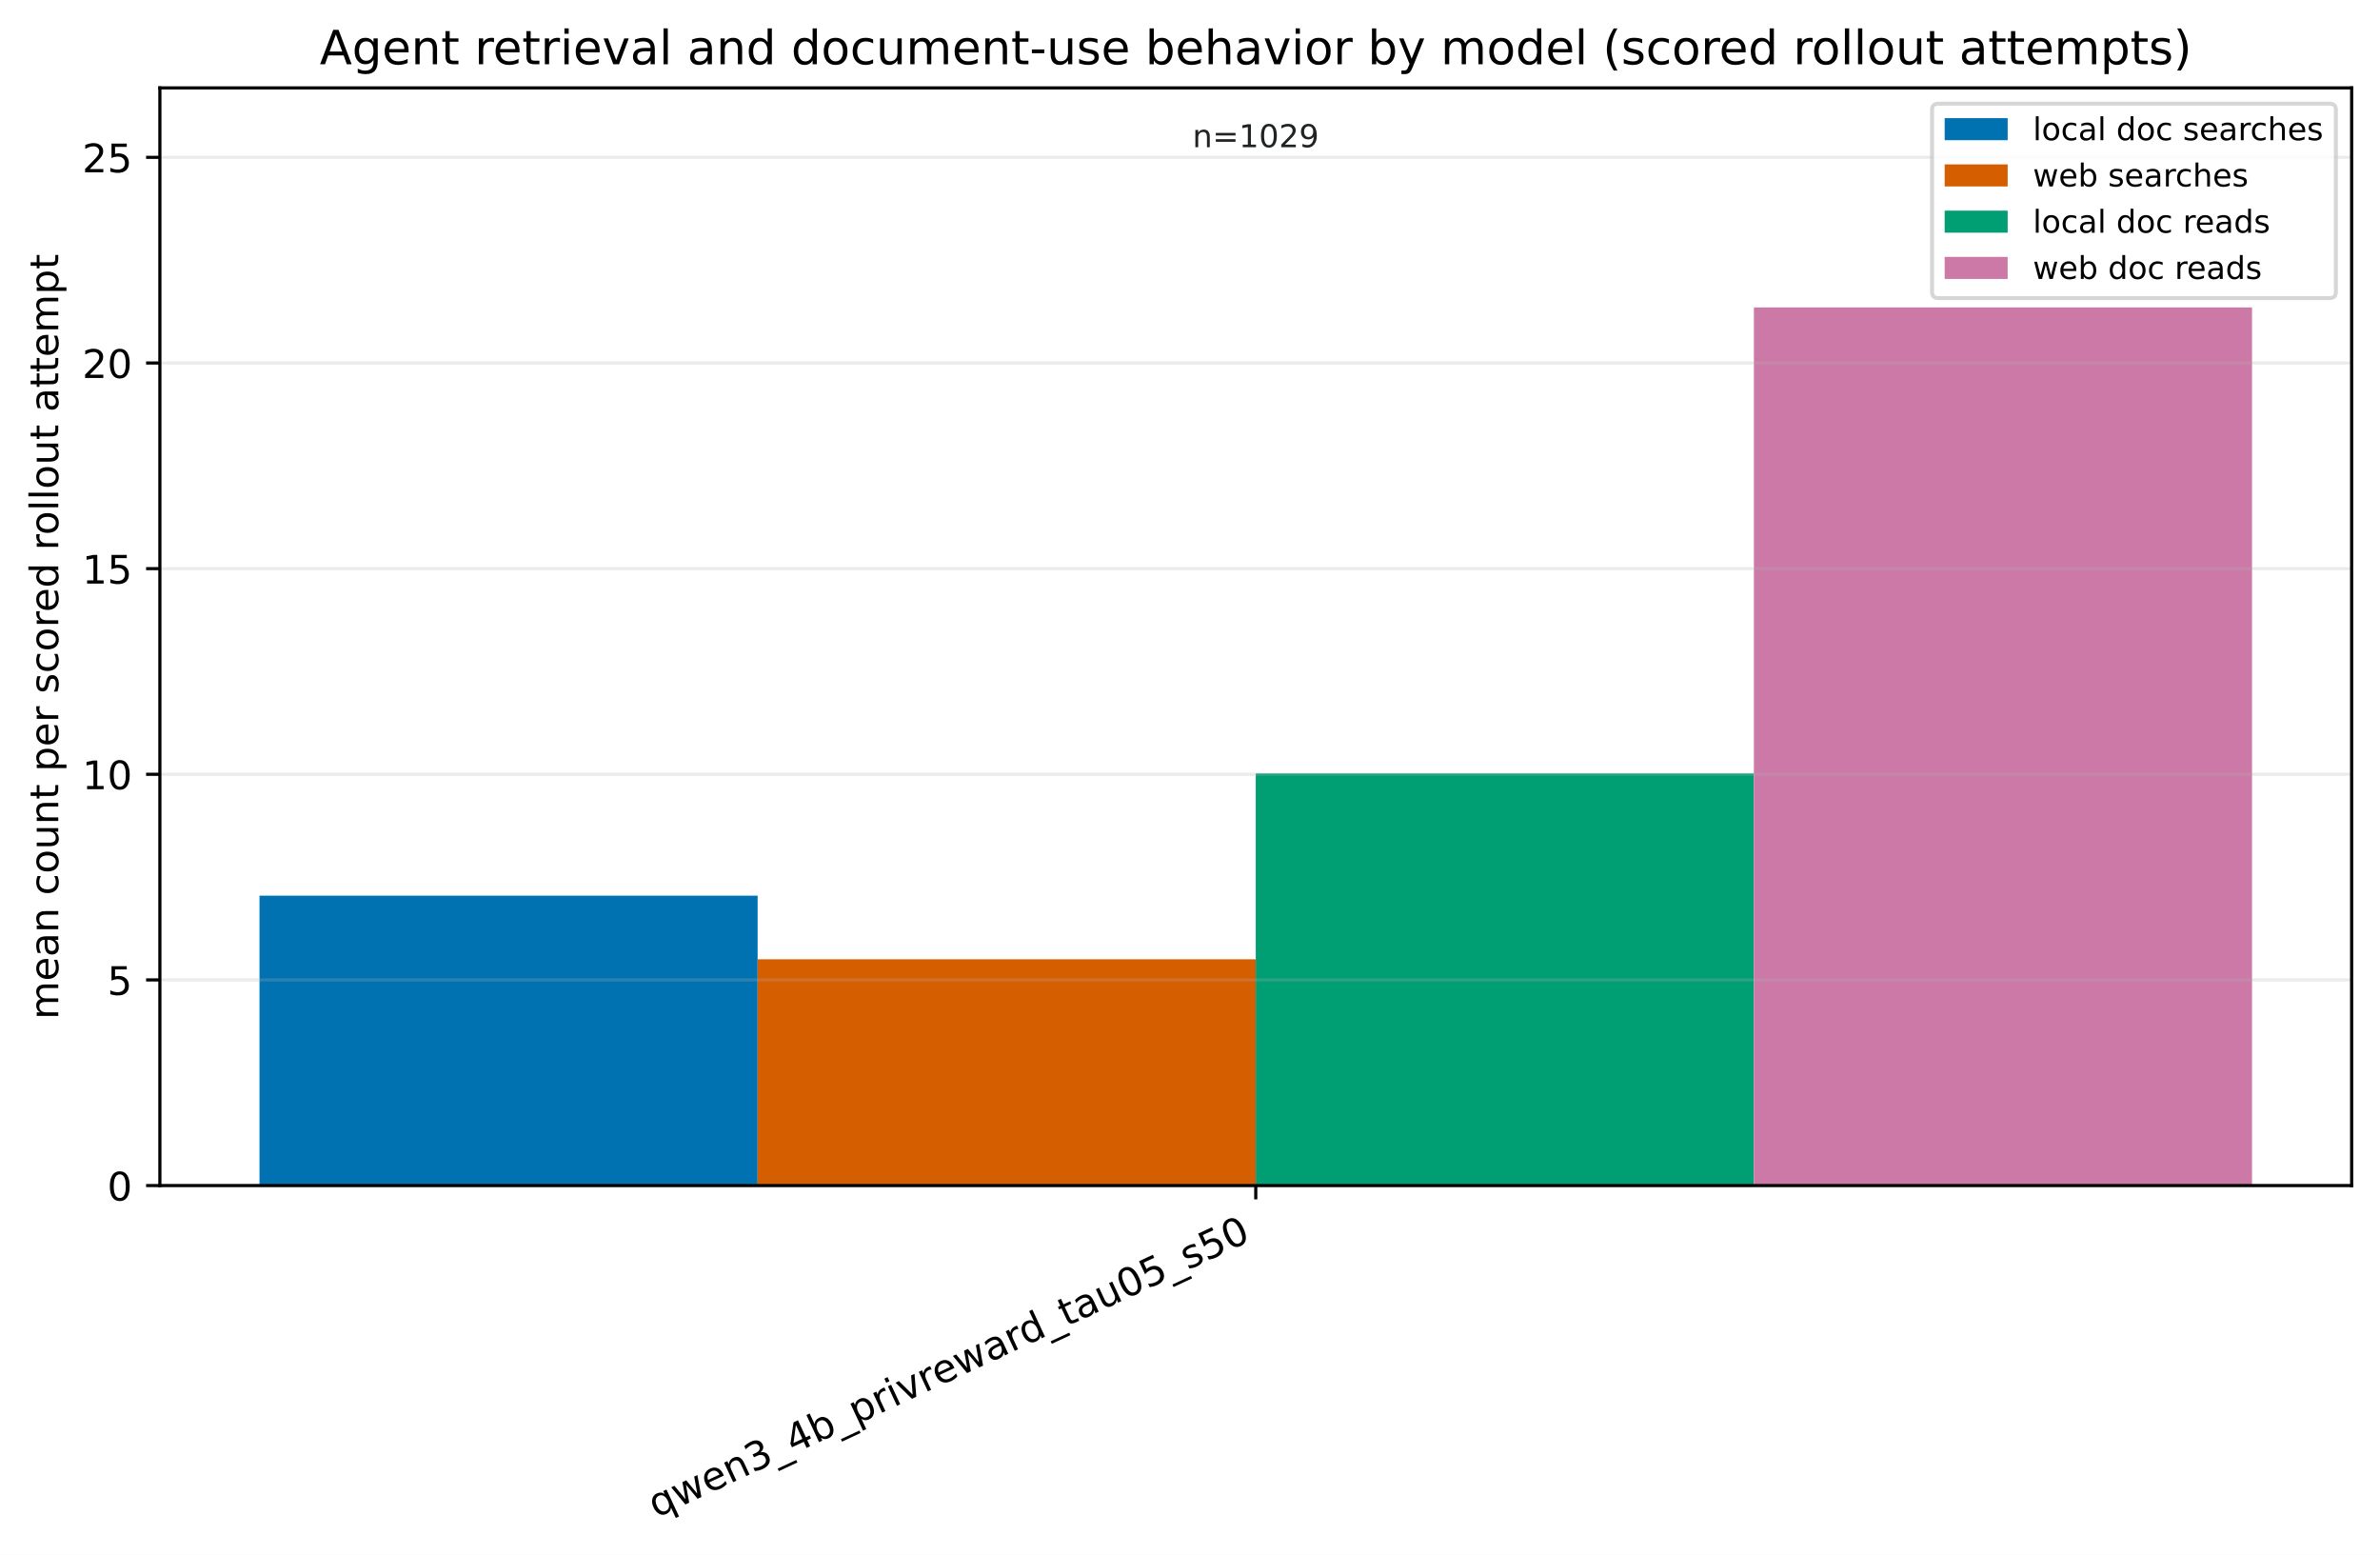
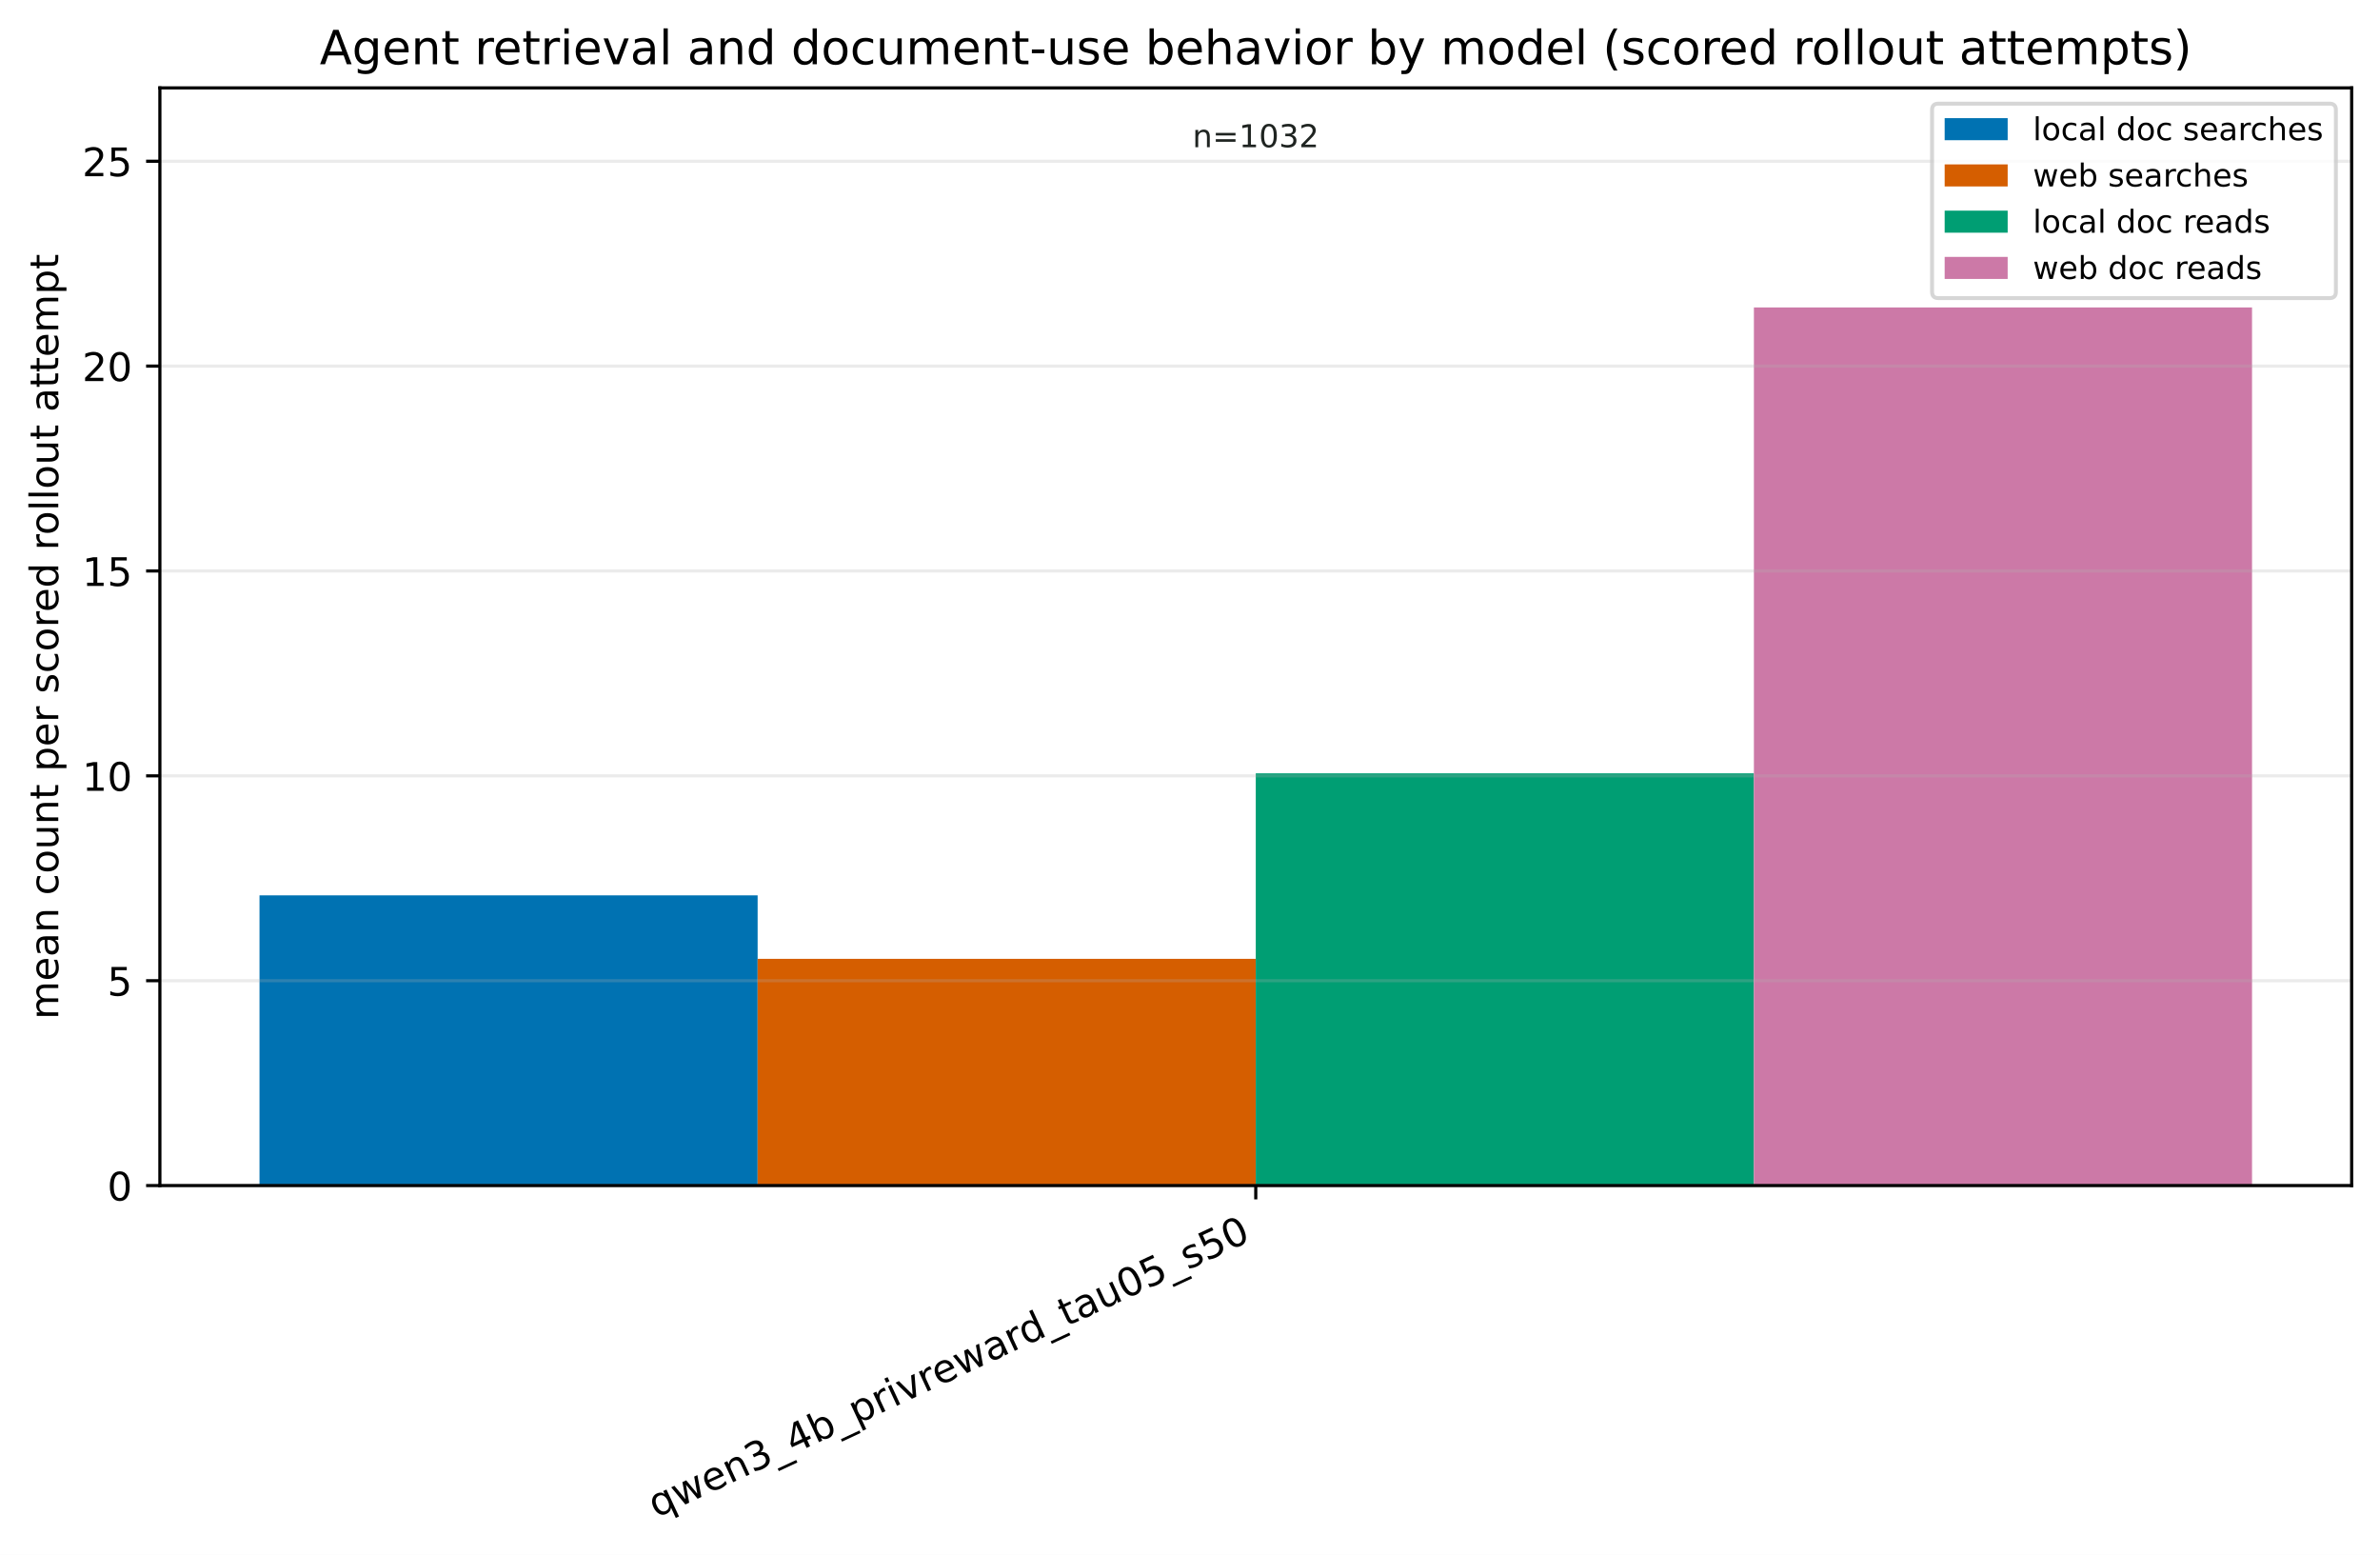
<svg xmlns="http://www.w3.org/2000/svg" xmlns:xlink="http://www.w3.org/1999/xlink" width="604.433pt" height="394.784pt" viewBox="0 0 604.433 394.784" version="1.1">
  <defs>
    <style type="text/css">*{stroke-linejoin: round; stroke-linecap: butt}</style>
  </defs>
  <g id="figure_1">
    <g id="patch_1">
      <path d="M 0 394.784 L 604.433 394.784 L 604.433 0 L 0 0 z " style="fill: #ffffff" />
    </g>
    <g id="axes_1">
      <g id="patch_2">
        <path d="M 40.603 301.017 L 597.233 301.017 L 597.233 22.318 L 40.603 22.318 z " style="fill: #ffffff" />
      </g>
      <g id="patch_3">
-         <path d="M 65.904 301.017 L 192.411 301.017 L 192.411 227.411 L 65.904 227.411 z " clip-path="url(#p23d66696bf)" style="fill: #0072b2" />
+         <path d="M 65.904 301.017 L 192.411 301.017 L 192.411 227.329 L 65.904 227.329 z " clip-path="url(#pf7486d5136)" style="fill: #0072b2" />
      </g>
      <g id="patch_4">
-         <path d="M 192.411 301.017 L 318.918 301.017 L 318.918 243.557 L 192.411 243.557 z " clip-path="url(#p23d66696bf)" style="fill: #d55e00" />
+         <path d="M 192.411 301.017 L 318.918 301.017 L 318.918 243.457 L 192.411 243.457 z " clip-path="url(#pf7486d5136)" style="fill: #d55e00" />
      </g>
      <g id="patch_5">
-         <path d="M 318.918 301.017 L 445.425 301.017 L 445.425 196.387 L 318.918 196.387 z " clip-path="url(#p23d66696bf)" style="fill: #009e73" />
+         <path d="M 318.918 301.017 L 445.425 301.017 L 445.425 196.352 L 318.918 196.352 z " clip-path="url(#pf7486d5136)" style="fill: #009e73" />
      </g>
      <g id="patch_6">
-         <path d="M 445.425 301.017 L 571.932 301.017 L 571.932 78.058 L 445.425 78.058 z " clip-path="url(#p23d66696bf)" style="fill: #cc79a7" />
+         <path d="M 445.425 301.017 L 571.932 301.017 L 571.932 78.058 L 445.425 78.058 z " clip-path="url(#pf7486d5136)" style="fill: #cc79a7" />
      </g>
      <g id="matplotlib.axis_1">
        <g id="xtick_1">
          <g id="line2d_1">
            <defs>
-               <path id="mf4e0da3516" d="M 0 0 L 0 3.5 " style="stroke: #000000; stroke-width: 0.8" />
+               <path id="ma950563f9d" d="M 0 0 L 0 3.5 " style="stroke: #000000; stroke-width: 0.8" />
            </defs>
            <g>
-               <use xlink:href="#mf4e0da3516" x="318.918" y="301.017" style="stroke: #000000; stroke-width: 0.8" />
+               <use xlink:href="#ma950563f9d" x="318.918" y="301.017" style="stroke: #000000; stroke-width: 0.8" />
            </g>
          </g>
          <g id="text_1">
            <g transform="translate(166.6391 385.4474) rotate(-25) scale(0.1 -0.1)">
              <defs>
                <path id="DejaVuSans-71" d="M 947 1747 Q 947 1113 1208 752 Q 1469 391 1925 391 Q 2381 391 2643 752 Q 2906 1113 2906 1747 Q 2906 2381 2643 2742 Q 2381 3103 1925 3103 Q 1469 3103 1208 2742 Q 947 2381 947 1747 z M 2906 525 Q 2725 213 2448 61 Q 2172 -91 1784 -91 Q 1150 -91 751 415 Q 353 922 353 1747 Q 353 2572 751 3078 Q 1150 3584 1784 3584 Q 2172 3584 2448 3432 Q 2725 3281 2906 2969 L 2906 3500 L 3481 3500 L 3481 -1331 L 2906 -1331 L 2906 525 z " transform="scale(0.015625)" />
                <path id="DejaVuSans-77" d="M 269 3500 L 844 3500 L 1563 769 L 2278 3500 L 2956 3500 L 3675 769 L 4391 3500 L 4966 3500 L 4050 0 L 3372 0 L 2619 2869 L 1863 0 L 1184 0 L 269 3500 z " transform="scale(0.015625)" />
                <path id="DejaVuSans-65" d="M 3597 1894 L 3597 1613 L 953 1613 Q 991 1019 1311 708 Q 1631 397 2203 397 Q 2534 397 2845 478 Q 3156 559 3463 722 L 3463 178 Q 3153 47 2828 -22 Q 2503 -91 2169 -91 Q 1331 -91 842 396 Q 353 884 353 1716 Q 353 2575 817 3079 Q 1281 3584 2069 3584 Q 2775 3584 3186 3129 Q 3597 2675 3597 1894 z M 3022 2063 Q 3016 2534 2758 2815 Q 2500 3097 2075 3097 Q 1594 3097 1305 2825 Q 1016 2553 972 2059 L 3022 2063 z " transform="scale(0.015625)" />
                <path id="DejaVuSans-6e" d="M 3513 2113 L 3513 0 L 2938 0 L 2938 2094 Q 2938 2591 2744 2837 Q 2550 3084 2163 3084 Q 1697 3084 1428 2787 Q 1159 2491 1159 1978 L 1159 0 L 581 0 L 581 3500 L 1159 3500 L 1159 2956 Q 1366 3272 1645 3428 Q 1925 3584 2291 3584 Q 2894 3584 3203 3211 Q 3513 2838 3513 2113 z " transform="scale(0.015625)" />
                <path id="DejaVuSans-33" d="M 2597 2516 Q 3050 2419 3304 2112 Q 3559 1806 3559 1356 Q 3559 666 3084 287 Q 2609 -91 1734 -91 Q 1441 -91 1130 -33 Q 819 25 488 141 L 488 750 Q 750 597 1062 519 Q 1375 441 1716 441 Q 2309 441 2620 675 Q 2931 909 2931 1356 Q 2931 1769 2642 2001 Q 2353 2234 1838 2234 L 1294 2234 L 1294 2753 L 1863 2753 Q 2328 2753 2575 2939 Q 2822 3125 2822 3475 Q 2822 3834 2567 4026 Q 2313 4219 1838 4219 Q 1578 4219 1281 4162 Q 984 4106 628 3988 L 628 4550 Q 988 4650 1302 4700 Q 1616 4750 1894 4750 Q 2613 4750 3031 4423 Q 3450 4097 3450 3541 Q 3450 3153 3228 2886 Q 3006 2619 2597 2516 z " transform="scale(0.015625)" />
                <path id="DejaVuSans-5f" d="M 3263 -1063 L 3263 -1509 L -63 -1509 L -63 -1063 L 3263 -1063 z " transform="scale(0.015625)" />
                <path id="DejaVuSans-34" d="M 2419 4116 L 825 1625 L 2419 1625 L 2419 4116 z M 2253 4666 L 3047 4666 L 3047 1625 L 3713 1625 L 3713 1100 L 3047 1100 L 3047 0 L 2419 0 L 2419 1100 L 313 1100 L 313 1709 L 2253 4666 z " transform="scale(0.015625)" />
                <path id="DejaVuSans-62" d="M 3116 1747 Q 3116 2381 2855 2742 Q 2594 3103 2138 3103 Q 1681 3103 1420 2742 Q 1159 2381 1159 1747 Q 1159 1113 1420 752 Q 1681 391 2138 391 Q 2594 391 2855 752 Q 3116 1113 3116 1747 z M 1159 2969 Q 1341 3281 1617 3432 Q 1894 3584 2278 3584 Q 2916 3584 3314 3078 Q 3713 2572 3713 1747 Q 3713 922 3314 415 Q 2916 -91 2278 -91 Q 1894 -91 1617 61 Q 1341 213 1159 525 L 1159 0 L 581 0 L 581 4863 L 1159 4863 L 1159 2969 z " transform="scale(0.015625)" />
                <path id="DejaVuSans-70" d="M 1159 525 L 1159 -1331 L 581 -1331 L 581 3500 L 1159 3500 L 1159 2969 Q 1341 3281 1617 3432 Q 1894 3584 2278 3584 Q 2916 3584 3314 3078 Q 3713 2572 3713 1747 Q 3713 922 3314 415 Q 2916 -91 2278 -91 Q 1894 -91 1617 61 Q 1341 213 1159 525 z M 3116 1747 Q 3116 2381 2855 2742 Q 2594 3103 2138 3103 Q 1681 3103 1420 2742 Q 1159 2381 1159 1747 Q 1159 1113 1420 752 Q 1681 391 2138 391 Q 2594 391 2855 752 Q 3116 1113 3116 1747 z " transform="scale(0.015625)" />
                <path id="DejaVuSans-72" d="M 2631 2963 Q 2534 3019 2420 3045 Q 2306 3072 2169 3072 Q 1681 3072 1420 2755 Q 1159 2438 1159 1844 L 1159 0 L 581 0 L 581 3500 L 1159 3500 L 1159 2956 Q 1341 3275 1631 3429 Q 1922 3584 2338 3584 Q 2397 3584 2469 3576 Q 2541 3569 2628 3553 L 2631 2963 z " transform="scale(0.015625)" />
                <path id="DejaVuSans-69" d="M 603 3500 L 1178 3500 L 1178 0 L 603 0 L 603 3500 z M 603 4863 L 1178 4863 L 1178 4134 L 603 4134 L 603 4863 z " transform="scale(0.015625)" />
                <path id="DejaVuSans-76" d="M 191 3500 L 800 3500 L 1894 563 L 2988 3500 L 3597 3500 L 2284 0 L 1503 0 L 191 3500 z " transform="scale(0.015625)" />
                <path id="DejaVuSans-61" d="M 2194 1759 Q 1497 1759 1228 1600 Q 959 1441 959 1056 Q 959 750 1161 570 Q 1363 391 1709 391 Q 2188 391 2477 730 Q 2766 1069 2766 1631 L 2766 1759 L 2194 1759 z M 3341 1997 L 3341 0 L 2766 0 L 2766 531 Q 2569 213 2275 61 Q 1981 -91 1556 -91 Q 1019 -91 701 211 Q 384 513 384 1019 Q 384 1609 779 1909 Q 1175 2209 1959 2209 L 2766 2209 L 2766 2266 Q 2766 2663 2505 2880 Q 2244 3097 1772 3097 Q 1472 3097 1187 3025 Q 903 2953 641 2809 L 641 3341 Q 956 3463 1253 3523 Q 1550 3584 1831 3584 Q 2591 3584 2966 3190 Q 3341 2797 3341 1997 z " transform="scale(0.015625)" />
                <path id="DejaVuSans-64" d="M 2906 2969 L 2906 4863 L 3481 4863 L 3481 0 L 2906 0 L 2906 525 Q 2725 213 2448 61 Q 2172 -91 1784 -91 Q 1150 -91 751 415 Q 353 922 353 1747 Q 353 2572 751 3078 Q 1150 3584 1784 3584 Q 2172 3584 2448 3432 Q 2725 3281 2906 2969 z M 947 1747 Q 947 1113 1208 752 Q 1469 391 1925 391 Q 2381 391 2643 752 Q 2906 1113 2906 1747 Q 2906 2381 2643 2742 Q 2381 3103 1925 3103 Q 1469 3103 1208 2742 Q 947 2381 947 1747 z " transform="scale(0.015625)" />
                <path id="DejaVuSans-74" d="M 1172 4494 L 1172 3500 L 2356 3500 L 2356 3053 L 1172 3053 L 1172 1153 Q 1172 725 1289 603 Q 1406 481 1766 481 L 2356 481 L 2356 0 L 1766 0 Q 1100 0 847 248 Q 594 497 594 1153 L 594 3053 L 172 3053 L 172 3500 L 594 3500 L 594 4494 L 1172 4494 z " transform="scale(0.015625)" />
                <path id="DejaVuSans-75" d="M 544 1381 L 544 3500 L 1119 3500 L 1119 1403 Q 1119 906 1312 657 Q 1506 409 1894 409 Q 2359 409 2629 706 Q 2900 1003 2900 1516 L 2900 3500 L 3475 3500 L 3475 0 L 2900 0 L 2900 538 Q 2691 219 2414 64 Q 2138 -91 1772 -91 Q 1169 -91 856 284 Q 544 659 544 1381 z M 1991 3584 L 1991 3584 z " transform="scale(0.015625)" />
                <path id="DejaVuSans-30" d="M 2034 4250 Q 1547 4250 1301 3770 Q 1056 3291 1056 2328 Q 1056 1369 1301 889 Q 1547 409 2034 409 Q 2525 409 2770 889 Q 3016 1369 3016 2328 Q 3016 3291 2770 3770 Q 2525 4250 2034 4250 z M 2034 4750 Q 2819 4750 3233 4129 Q 3647 3509 3647 2328 Q 3647 1150 3233 529 Q 2819 -91 2034 -91 Q 1250 -91 836 529 Q 422 1150 422 2328 Q 422 3509 836 4129 Q 1250 4750 2034 4750 z " transform="scale(0.015625)" />
                <path id="DejaVuSans-35" d="M 691 4666 L 3169 4666 L 3169 4134 L 1269 4134 L 1269 2991 Q 1406 3038 1543 3061 Q 1681 3084 1819 3084 Q 2600 3084 3056 2656 Q 3513 2228 3513 1497 Q 3513 744 3044 326 Q 2575 -91 1722 -91 Q 1428 -91 1123 -41 Q 819 9 494 109 L 494 744 Q 775 591 1075 516 Q 1375 441 1709 441 Q 2250 441 2565 725 Q 2881 1009 2881 1497 Q 2881 1984 2565 2268 Q 2250 2553 1709 2553 Q 1456 2553 1204 2497 Q 953 2441 691 2322 L 691 4666 z " transform="scale(0.015625)" />
                <path id="DejaVuSans-73" d="M 2834 3397 L 2834 2853 Q 2591 2978 2328 3040 Q 2066 3103 1784 3103 Q 1356 3103 1142 2972 Q 928 2841 928 2578 Q 928 2378 1081 2264 Q 1234 2150 1697 2047 L 1894 2003 Q 2506 1872 2764 1633 Q 3022 1394 3022 966 Q 3022 478 2636 193 Q 2250 -91 1575 -91 Q 1294 -91 989 -36 Q 684 19 347 128 L 347 722 Q 666 556 975 473 Q 1284 391 1588 391 Q 1994 391 2212 530 Q 2431 669 2431 922 Q 2431 1156 2273 1281 Q 2116 1406 1581 1522 L 1381 1569 Q 847 1681 609 1914 Q 372 2147 372 2553 Q 372 3047 722 3315 Q 1072 3584 1716 3584 Q 2034 3584 2315 3537 Q 2597 3491 2834 3397 z " transform="scale(0.015625)" />
              </defs>
              <use xlink:href="#DejaVuSans-71" />
              <use xlink:href="#DejaVuSans-77" transform="translate(63.47656 0)" />
              <use xlink:href="#DejaVuSans-65" transform="translate(145.2637 0)" />
              <use xlink:href="#DejaVuSans-6e" transform="translate(206.7871 0)" />
              <use xlink:href="#DejaVuSans-33" transform="translate(270.166 0)" />
              <use xlink:href="#DejaVuSans-5f" transform="translate(333.7891 0)" />
              <use xlink:href="#DejaVuSans-34" transform="translate(383.7891 0)" />
              <use xlink:href="#DejaVuSans-62" transform="translate(447.4121 0)" />
              <use xlink:href="#DejaVuSans-5f" transform="translate(510.8887 0)" />
              <use xlink:href="#DejaVuSans-70" transform="translate(560.8887 0)" />
              <use xlink:href="#DejaVuSans-72" transform="translate(624.3652 0)" />
              <use xlink:href="#DejaVuSans-69" transform="translate(665.4785 0)" />
              <use xlink:href="#DejaVuSans-76" transform="translate(693.2617 0)" />
              <use xlink:href="#DejaVuSans-72" transform="translate(752.4414 0)" />
              <use xlink:href="#DejaVuSans-65" transform="translate(791.3047 0)" />
              <use xlink:href="#DejaVuSans-77" transform="translate(852.8281 0)" />
              <use xlink:href="#DejaVuSans-61" transform="translate(934.6152 0)" />
              <use xlink:href="#DejaVuSans-72" transform="translate(995.8945 0)" />
              <use xlink:href="#DejaVuSans-64" transform="translate(1035.258 0)" />
              <use xlink:href="#DejaVuSans-5f" transform="translate(1098.734 0)" />
              <use xlink:href="#DejaVuSans-74" transform="translate(1148.734 0)" />
              <use xlink:href="#DejaVuSans-61" transform="translate(1187.943 0)" />
              <use xlink:href="#DejaVuSans-75" transform="translate(1249.223 0)" />
              <use xlink:href="#DejaVuSans-30" transform="translate(1312.602 0)" />
              <use xlink:href="#DejaVuSans-35" transform="translate(1376.225 0)" />
              <use xlink:href="#DejaVuSans-5f" transform="translate(1439.848 0)" />
              <use xlink:href="#DejaVuSans-73" transform="translate(1489.848 0)" />
              <use xlink:href="#DejaVuSans-35" transform="translate(1541.947 0)" />
              <use xlink:href="#DejaVuSans-30" transform="translate(1605.57 0)" />
            </g>
          </g>
        </g>
      </g>
      <g id="matplotlib.axis_2">
        <g id="ytick_1">
          <g id="line2d_2">
-             <path d="M 40.603 301.017 L 597.233 301.017 " clip-path="url(#p23d66696bf)" style="fill: none; stroke: #b0b0b0; stroke-opacity: 0.25; stroke-width: 0.8; stroke-linecap: square" />
+             <path d="M 40.603 301.017 L 597.233 301.017 " clip-path="url(#pf7486d5136)" style="fill: none; stroke: #b0b0b0; stroke-opacity: 0.25; stroke-width: 0.8; stroke-linecap: square" />
          </g>
          <g id="line2d_3">
            <defs>
-               <path id="m85efca9fb1" d="M 0 0 L -3.5 0 " style="stroke: #000000; stroke-width: 0.8" />
+               <path id="m7525a4c8ba" d="M 0 0 L -3.5 0 " style="stroke: #000000; stroke-width: 0.8" />
            </defs>
            <g>
-               <use xlink:href="#m85efca9fb1" x="40.603" y="301.017" style="stroke: #000000; stroke-width: 0.8" />
+               <use xlink:href="#m7525a4c8ba" x="40.603" y="301.017" style="stroke: #000000; stroke-width: 0.8" />
            </g>
          </g>
          <g id="text_2">
            <g transform="translate(27.24063 304.8158) scale(0.1 -0.1)">
              <use xlink:href="#DejaVuSans-30" />
            </g>
          </g>
        </g>
        <g id="ytick_2">
          <g id="line2d_4">
-             <path d="M 40.603 248.803 L 597.233 248.803 " clip-path="url(#p23d66696bf)" style="fill: none; stroke: #b0b0b0; stroke-opacity: 0.25; stroke-width: 0.8; stroke-linecap: square" />
+             <path d="M 40.603 249.002 L 597.233 249.002 " clip-path="url(#pf7486d5136)" style="fill: none; stroke: #b0b0b0; stroke-opacity: 0.25; stroke-width: 0.8; stroke-linecap: square" />
          </g>
          <g id="line2d_5">
            <g>
-               <use xlink:href="#m85efca9fb1" x="40.603" y="248.803" style="stroke: #000000; stroke-width: 0.8" />
+               <use xlink:href="#m7525a4c8ba" x="40.603" y="249.002" style="stroke: #000000; stroke-width: 0.8" />
            </g>
          </g>
          <g id="text_3">
-             <g transform="translate(27.24063 252.6027) scale(0.1 -0.1)">
+             <g transform="translate(27.24063 252.8009) scale(0.1 -0.1)">
              <use xlink:href="#DejaVuSans-35" />
            </g>
          </g>
        </g>
        <g id="ytick_3">
          <g id="line2d_6">
-             <path d="M 40.603 196.59 L 597.233 196.59 " clip-path="url(#p23d66696bf)" style="fill: none; stroke: #b0b0b0; stroke-opacity: 0.25; stroke-width: 0.8; stroke-linecap: square" />
+             <path d="M 40.603 196.987 L 597.233 196.987 " clip-path="url(#pf7486d5136)" style="fill: none; stroke: #b0b0b0; stroke-opacity: 0.25; stroke-width: 0.8; stroke-linecap: square" />
          </g>
          <g id="line2d_7">
            <g>
-               <use xlink:href="#m85efca9fb1" x="40.603" y="196.59" style="stroke: #000000; stroke-width: 0.8" />
+               <use xlink:href="#m7525a4c8ba" x="40.603" y="196.987" style="stroke: #000000; stroke-width: 0.8" />
            </g>
          </g>
          <g id="text_4">
-             <g transform="translate(20.87813 200.3895) scale(0.1 -0.1)">
+             <g transform="translate(20.87813 200.7859) scale(0.1 -0.1)">
              <defs>
                <path id="DejaVuSans-31" d="M 794 531 L 1825 531 L 1825 4091 L 703 3866 L 703 4441 L 1819 4666 L 2450 4666 L 2450 531 L 3481 531 L 3481 0 L 794 0 L 794 531 z " transform="scale(0.015625)" />
              </defs>
              <use xlink:href="#DejaVuSans-31" />
              <use xlink:href="#DejaVuSans-30" transform="translate(63.62305 0)" />
            </g>
          </g>
        </g>
        <g id="ytick_4">
          <g id="line2d_8">
-             <path d="M 40.603 144.377 L 597.233 144.377 " clip-path="url(#p23d66696bf)" style="fill: none; stroke: #b0b0b0; stroke-opacity: 0.25; stroke-width: 0.8; stroke-linecap: square" />
+             <path d="M 40.603 144.972 L 597.233 144.972 " clip-path="url(#pf7486d5136)" style="fill: none; stroke: #b0b0b0; stroke-opacity: 0.25; stroke-width: 0.8; stroke-linecap: square" />
          </g>
          <g id="line2d_9">
            <g>
-               <use xlink:href="#m85efca9fb1" x="40.603" y="144.377" style="stroke: #000000; stroke-width: 0.8" />
+               <use xlink:href="#m7525a4c8ba" x="40.603" y="144.972" style="stroke: #000000; stroke-width: 0.8" />
            </g>
          </g>
          <g id="text_5">
-             <g transform="translate(20.87813 148.1764) scale(0.1 -0.1)">
+             <g transform="translate(20.87813 148.7709) scale(0.1 -0.1)">
              <use xlink:href="#DejaVuSans-31" />
              <use xlink:href="#DejaVuSans-35" transform="translate(63.62305 0)" />
            </g>
          </g>
        </g>
        <g id="ytick_5">
          <g id="line2d_10">
-             <path d="M 40.603 92.164 L 597.233 92.164 " clip-path="url(#p23d66696bf)" style="fill: none; stroke: #b0b0b0; stroke-opacity: 0.25; stroke-width: 0.8; stroke-linecap: square" />
+             <path d="M 40.603 92.957 L 597.233 92.957 " clip-path="url(#pf7486d5136)" style="fill: none; stroke: #b0b0b0; stroke-opacity: 0.25; stroke-width: 0.8; stroke-linecap: square" />
          </g>
          <g id="line2d_11">
            <g>
-               <use xlink:href="#m85efca9fb1" x="40.603" y="92.164" style="stroke: #000000; stroke-width: 0.8" />
+               <use xlink:href="#m7525a4c8ba" x="40.603" y="92.957" style="stroke: #000000; stroke-width: 0.8" />
            </g>
          </g>
          <g id="text_6">
-             <g transform="translate(20.87813 95.96322) scale(0.1 -0.1)">
+             <g transform="translate(20.87813 96.75591) scale(0.1 -0.1)">
              <defs>
                <path id="DejaVuSans-32" d="M 1228 531 L 3431 531 L 3431 0 L 469 0 L 469 531 Q 828 903 1448 1529 Q 2069 2156 2228 2338 Q 2531 2678 2651 2914 Q 2772 3150 2772 3378 Q 2772 3750 2511 3984 Q 2250 4219 1831 4219 Q 1534 4219 1204 4116 Q 875 4013 500 3803 L 500 4441 Q 881 4594 1212 4672 Q 1544 4750 1819 4750 Q 2544 4750 2975 4387 Q 3406 4025 3406 3419 Q 3406 3131 3298 2873 Q 3191 2616 2906 2266 Q 2828 2175 2409 1742 Q 1991 1309 1228 531 z " transform="scale(0.015625)" />
              </defs>
              <use xlink:href="#DejaVuSans-32" />
              <use xlink:href="#DejaVuSans-30" transform="translate(63.62305 0)" />
            </g>
          </g>
        </g>
        <g id="ytick_6">
          <g id="line2d_12">
-             <path d="M 40.603 39.951 L 597.233 39.951 " clip-path="url(#p23d66696bf)" style="fill: none; stroke: #b0b0b0; stroke-opacity: 0.25; stroke-width: 0.8; stroke-linecap: square" />
+             <path d="M 40.603 40.942 L 597.233 40.942 " clip-path="url(#pf7486d5136)" style="fill: none; stroke: #b0b0b0; stroke-opacity: 0.25; stroke-width: 0.8; stroke-linecap: square" />
          </g>
          <g id="line2d_13">
            <g>
-               <use xlink:href="#m85efca9fb1" x="40.603" y="39.951" style="stroke: #000000; stroke-width: 0.8" />
+               <use xlink:href="#m7525a4c8ba" x="40.603" y="40.942" style="stroke: #000000; stroke-width: 0.8" />
            </g>
          </g>
          <g id="text_7">
-             <g transform="translate(20.87813 43.75007) scale(0.1 -0.1)">
+             <g transform="translate(20.87813 44.74093) scale(0.1 -0.1)">
              <use xlink:href="#DejaVuSans-32" />
              <use xlink:href="#DejaVuSans-35" transform="translate(63.62305 0)" />
            </g>
          </g>
        </g>
        <g id="text_8">
          <g transform="translate(14.79844 258.8463) rotate(-90) scale(0.1 -0.1)">
            <defs>
              <path id="DejaVuSans-6d" d="M 3328 2828 Q 3544 3216 3844 3400 Q 4144 3584 4550 3584 Q 5097 3584 5394 3201 Q 5691 2819 5691 2113 L 5691 0 L 5113 0 L 5113 2094 Q 5113 2597 4934 2840 Q 4756 3084 4391 3084 Q 3944 3084 3684 2787 Q 3425 2491 3425 1978 L 3425 0 L 2847 0 L 2847 2094 Q 2847 2600 2669 2842 Q 2491 3084 2119 3084 Q 1678 3084 1418 2786 Q 1159 2488 1159 1978 L 1159 0 L 581 0 L 581 3500 L 1159 3500 L 1159 2956 Q 1356 3278 1631 3431 Q 1906 3584 2284 3584 Q 2666 3584 2933 3390 Q 3200 3197 3328 2828 z " transform="scale(0.015625)" />
              <path id="DejaVuSans-20" transform="scale(0.015625)" />
              <path id="DejaVuSans-63" d="M 3122 3366 L 3122 2828 Q 2878 2963 2633 3030 Q 2388 3097 2138 3097 Q 1578 3097 1268 2742 Q 959 2388 959 1747 Q 959 1106 1268 751 Q 1578 397 2138 397 Q 2388 397 2633 464 Q 2878 531 3122 666 L 3122 134 Q 2881 22 2623 -34 Q 2366 -91 2075 -91 Q 1284 -91 818 406 Q 353 903 353 1747 Q 353 2603 823 3093 Q 1294 3584 2113 3584 Q 2378 3584 2631 3529 Q 2884 3475 3122 3366 z " transform="scale(0.015625)" />
              <path id="DejaVuSans-6f" d="M 1959 3097 Q 1497 3097 1228 2736 Q 959 2375 959 1747 Q 959 1119 1226 758 Q 1494 397 1959 397 Q 2419 397 2687 759 Q 2956 1122 2956 1747 Q 2956 2369 2687 2733 Q 2419 3097 1959 3097 z M 1959 3584 Q 2709 3584 3137 3096 Q 3566 2609 3566 1747 Q 3566 888 3137 398 Q 2709 -91 1959 -91 Q 1206 -91 779 398 Q 353 888 353 1747 Q 353 2609 779 3096 Q 1206 3584 1959 3584 z " transform="scale(0.015625)" />
              <path id="DejaVuSans-6c" d="M 603 4863 L 1178 4863 L 1178 0 L 603 0 L 603 4863 z " transform="scale(0.015625)" />
            </defs>
            <use xlink:href="#DejaVuSans-6d" />
            <use xlink:href="#DejaVuSans-65" transform="translate(97.41211 0)" />
            <use xlink:href="#DejaVuSans-61" transform="translate(158.9355 0)" />
            <use xlink:href="#DejaVuSans-6e" transform="translate(220.2148 0)" />
            <use xlink:href="#DejaVuSans-20" transform="translate(283.5938 0)" />
            <use xlink:href="#DejaVuSans-63" transform="translate(315.3809 0)" />
            <use xlink:href="#DejaVuSans-6f" transform="translate(370.3613 0)" />
            <use xlink:href="#DejaVuSans-75" transform="translate(431.543 0)" />
            <use xlink:href="#DejaVuSans-6e" transform="translate(494.9219 0)" />
            <use xlink:href="#DejaVuSans-74" transform="translate(558.3008 0)" />
            <use xlink:href="#DejaVuSans-20" transform="translate(597.5098 0)" />
            <use xlink:href="#DejaVuSans-70" transform="translate(629.2969 0)" />
            <use xlink:href="#DejaVuSans-65" transform="translate(692.7734 0)" />
            <use xlink:href="#DejaVuSans-72" transform="translate(754.2969 0)" />
            <use xlink:href="#DejaVuSans-20" transform="translate(795.4102 0)" />
            <use xlink:href="#DejaVuSans-73" transform="translate(827.1973 0)" />
            <use xlink:href="#DejaVuSans-63" transform="translate(879.2969 0)" />
            <use xlink:href="#DejaVuSans-6f" transform="translate(934.2773 0)" />
            <use xlink:href="#DejaVuSans-72" transform="translate(995.459 0)" />
            <use xlink:href="#DejaVuSans-65" transform="translate(1034.322 0)" />
            <use xlink:href="#DejaVuSans-64" transform="translate(1095.846 0)" />
            <use xlink:href="#DejaVuSans-20" transform="translate(1159.322 0)" />
            <use xlink:href="#DejaVuSans-72" transform="translate(1191.109 0)" />
            <use xlink:href="#DejaVuSans-6f" transform="translate(1229.973 0)" />
            <use xlink:href="#DejaVuSans-6c" transform="translate(1291.154 0)" />
            <use xlink:href="#DejaVuSans-6c" transform="translate(1318.938 0)" />
            <use xlink:href="#DejaVuSans-6f" transform="translate(1346.721 0)" />
            <use xlink:href="#DejaVuSans-75" transform="translate(1407.902 0)" />
            <use xlink:href="#DejaVuSans-74" transform="translate(1471.281 0)" />
            <use xlink:href="#DejaVuSans-20" transform="translate(1510.49 0)" />
            <use xlink:href="#DejaVuSans-61" transform="translate(1542.277 0)" />
            <use xlink:href="#DejaVuSans-74" transform="translate(1603.557 0)" />
            <use xlink:href="#DejaVuSans-74" transform="translate(1642.766 0)" />
            <use xlink:href="#DejaVuSans-65" transform="translate(1681.975 0)" />
            <use xlink:href="#DejaVuSans-6d" transform="translate(1743.498 0)" />
            <use xlink:href="#DejaVuSans-70" transform="translate(1840.91 0)" />
            <use xlink:href="#DejaVuSans-74" transform="translate(1904.387 0)" />
          </g>
        </g>
      </g>
      <g id="patch_7">
        <path d="M 40.603 301.017 L 40.603 22.318 " style="fill: none; stroke: #000000; stroke-width: 0.8; stroke-linejoin: miter; stroke-linecap: square" />
      </g>
      <g id="patch_8">
        <path d="M 597.233 301.017 L 597.233 22.318 " style="fill: none; stroke: #000000; stroke-width: 0.8; stroke-linejoin: miter; stroke-linecap: square" />
      </g>
      <g id="patch_9">
        <path d="M 40.603 301.017 L 597.233 301.017 " style="fill: none; stroke: #000000; stroke-width: 0.8; stroke-linejoin: miter; stroke-linecap: square" />
      </g>
      <g id="patch_10">
        <path d="M 40.603 22.318 L 597.233 22.318 " style="fill: none; stroke: #000000; stroke-width: 0.8; stroke-linejoin: miter; stroke-linecap: square" />
      </g>
      <g id="text_9">
        <g style="fill: #1f2421" transform="translate(302.8512 37.37629) scale(0.08 -0.08)">
          <defs>
            <path id="DejaVuSans-3d" d="M 678 2906 L 4684 2906 L 4684 2381 L 678 2381 L 678 2906 z M 678 1631 L 4684 1631 L 4684 1100 L 678 1100 L 678 1631 z " transform="scale(0.015625)" />
-             <path id="DejaVuSans-39" d="M 703 97 L 703 672 Q 941 559 1184 500 Q 1428 441 1663 441 Q 2288 441 2617 861 Q 2947 1281 2994 2138 Q 2813 1869 2534 1725 Q 2256 1581 1919 1581 Q 1219 1581 811 2004 Q 403 2428 403 3163 Q 403 3881 828 4315 Q 1253 4750 1959 4750 Q 2769 4750 3195 4129 Q 3622 3509 3622 2328 Q 3622 1225 3098 567 Q 2575 -91 1691 -91 Q 1453 -91 1209 -44 Q 966 3 703 97 z M 1959 2075 Q 2384 2075 2632 2365 Q 2881 2656 2881 3163 Q 2881 3666 2632 3958 Q 2384 4250 1959 4250 Q 1534 4250 1286 3958 Q 1038 3666 1038 3163 Q 1038 2656 1286 2365 Q 1534 2075 1959 2075 z " transform="scale(0.015625)" />
          </defs>
          <use xlink:href="#DejaVuSans-6e" />
          <use xlink:href="#DejaVuSans-3d" transform="translate(63.37891 0)" />
          <use xlink:href="#DejaVuSans-31" transform="translate(147.168 0)" />
          <use xlink:href="#DejaVuSans-30" transform="translate(210.791 0)" />
-           <use xlink:href="#DejaVuSans-32" transform="translate(274.4141 0)" />
-           <use xlink:href="#DejaVuSans-39" transform="translate(338.0371 0)" />
+           <use xlink:href="#DejaVuSans-33" transform="translate(274.4141 0)" />
+           <use xlink:href="#DejaVuSans-32" transform="translate(338.0371 0)" />
        </g>
      </g>
      <g id="text_10">
        <g transform="translate(81.19719 16.31812) scale(0.12 -0.12)">
          <defs>
            <path id="DejaVuSans-41" d="M 2188 4044 L 1331 1722 L 3047 1722 L 2188 4044 z M 1831 4666 L 2547 4666 L 4325 0 L 3669 0 L 3244 1197 L 1141 1197 L 716 0 L 50 0 L 1831 4666 z " transform="scale(0.015625)" />
            <path id="DejaVuSans-67" d="M 2906 1791 Q 2906 2416 2648 2759 Q 2391 3103 1925 3103 Q 1463 3103 1205 2759 Q 947 2416 947 1791 Q 947 1169 1205 825 Q 1463 481 1925 481 Q 2391 481 2648 825 Q 2906 1169 2906 1791 z M 3481 434 Q 3481 -459 3084 -895 Q 2688 -1331 1869 -1331 Q 1566 -1331 1297 -1286 Q 1028 -1241 775 -1147 L 775 -588 Q 1028 -725 1275 -790 Q 1522 -856 1778 -856 Q 2344 -856 2625 -561 Q 2906 -266 2906 331 L 2906 616 Q 2728 306 2450 153 Q 2172 0 1784 0 Q 1141 0 747 490 Q 353 981 353 1791 Q 353 2603 747 3093 Q 1141 3584 1784 3584 Q 2172 3584 2450 3431 Q 2728 3278 2906 2969 L 2906 3500 L 3481 3500 L 3481 434 z " transform="scale(0.015625)" />
            <path id="DejaVuSans-2d" d="M 313 2009 L 1997 2009 L 1997 1497 L 313 1497 L 313 2009 z " transform="scale(0.015625)" />
            <path id="DejaVuSans-68" d="M 3513 2113 L 3513 0 L 2938 0 L 2938 2094 Q 2938 2591 2744 2837 Q 2550 3084 2163 3084 Q 1697 3084 1428 2787 Q 1159 2491 1159 1978 L 1159 0 L 581 0 L 581 4863 L 1159 4863 L 1159 2956 Q 1366 3272 1645 3428 Q 1925 3584 2291 3584 Q 2894 3584 3203 3211 Q 3513 2838 3513 2113 z " transform="scale(0.015625)" />
            <path id="DejaVuSans-79" d="M 2059 -325 Q 1816 -950 1584 -1140 Q 1353 -1331 966 -1331 L 506 -1331 L 506 -850 L 844 -850 Q 1081 -850 1212 -737 Q 1344 -625 1503 -206 L 1606 56 L 191 3500 L 800 3500 L 1894 763 L 2988 3500 L 3597 3500 L 2059 -325 z " transform="scale(0.015625)" />
            <path id="DejaVuSans-28" d="M 1984 4856 Q 1566 4138 1362 3434 Q 1159 2731 1159 2009 Q 1159 1288 1364 580 Q 1569 -128 1984 -844 L 1484 -844 Q 1016 -109 783 600 Q 550 1309 550 2009 Q 550 2706 781 3412 Q 1013 4119 1484 4856 L 1984 4856 z " transform="scale(0.015625)" />
            <path id="DejaVuSans-29" d="M 513 4856 L 1013 4856 Q 1481 4119 1714 3412 Q 1947 2706 1947 2009 Q 1947 1309 1714 600 Q 1481 -109 1013 -844 L 513 -844 Q 928 -128 1133 580 Q 1338 1288 1338 2009 Q 1338 2731 1133 3434 Q 928 4138 513 4856 z " transform="scale(0.015625)" />
          </defs>
          <use xlink:href="#DejaVuSans-41" />
          <use xlink:href="#DejaVuSans-67" transform="translate(68.4082 0)" />
          <use xlink:href="#DejaVuSans-65" transform="translate(131.8848 0)" />
          <use xlink:href="#DejaVuSans-6e" transform="translate(193.4082 0)" />
          <use xlink:href="#DejaVuSans-74" transform="translate(256.7871 0)" />
          <use xlink:href="#DejaVuSans-20" transform="translate(295.9961 0)" />
          <use xlink:href="#DejaVuSans-72" transform="translate(327.7832 0)" />
          <use xlink:href="#DejaVuSans-65" transform="translate(366.6465 0)" />
          <use xlink:href="#DejaVuSans-74" transform="translate(428.1699 0)" />
          <use xlink:href="#DejaVuSans-72" transform="translate(467.3789 0)" />
          <use xlink:href="#DejaVuSans-69" transform="translate(508.4922 0)" />
          <use xlink:href="#DejaVuSans-65" transform="translate(536.2754 0)" />
          <use xlink:href="#DejaVuSans-76" transform="translate(597.7988 0)" />
          <use xlink:href="#DejaVuSans-61" transform="translate(656.9785 0)" />
          <use xlink:href="#DejaVuSans-6c" transform="translate(718.2578 0)" />
          <use xlink:href="#DejaVuSans-20" transform="translate(746.041 0)" />
          <use xlink:href="#DejaVuSans-61" transform="translate(777.8281 0)" />
          <use xlink:href="#DejaVuSans-6e" transform="translate(839.1074 0)" />
          <use xlink:href="#DejaVuSans-64" transform="translate(902.4863 0)" />
          <use xlink:href="#DejaVuSans-20" transform="translate(965.9629 0)" />
          <use xlink:href="#DejaVuSans-64" transform="translate(997.75 0)" />
          <use xlink:href="#DejaVuSans-6f" transform="translate(1061.227 0)" />
          <use xlink:href="#DejaVuSans-63" transform="translate(1122.408 0)" />
          <use xlink:href="#DejaVuSans-75" transform="translate(1177.389 0)" />
          <use xlink:href="#DejaVuSans-6d" transform="translate(1240.768 0)" />
          <use xlink:href="#DejaVuSans-65" transform="translate(1338.18 0)" />
          <use xlink:href="#DejaVuSans-6e" transform="translate(1399.703 0)" />
          <use xlink:href="#DejaVuSans-74" transform="translate(1463.082 0)" />
          <use xlink:href="#DejaVuSans-2d" transform="translate(1502.291 0)" />
          <use xlink:href="#DejaVuSans-75" transform="translate(1538.375 0)" />
          <use xlink:href="#DejaVuSans-73" transform="translate(1601.754 0)" />
          <use xlink:href="#DejaVuSans-65" transform="translate(1653.854 0)" />
          <use xlink:href="#DejaVuSans-20" transform="translate(1715.377 0)" />
          <use xlink:href="#DejaVuSans-62" transform="translate(1747.164 0)" />
          <use xlink:href="#DejaVuSans-65" transform="translate(1810.641 0)" />
          <use xlink:href="#DejaVuSans-68" transform="translate(1872.164 0)" />
          <use xlink:href="#DejaVuSans-61" transform="translate(1935.543 0)" />
          <use xlink:href="#DejaVuSans-76" transform="translate(1996.822 0)" />
          <use xlink:href="#DejaVuSans-69" transform="translate(2056.002 0)" />
          <use xlink:href="#DejaVuSans-6f" transform="translate(2083.785 0)" />
          <use xlink:href="#DejaVuSans-72" transform="translate(2144.967 0)" />
          <use xlink:href="#DejaVuSans-20" transform="translate(2186.08 0)" />
          <use xlink:href="#DejaVuSans-62" transform="translate(2217.867 0)" />
          <use xlink:href="#DejaVuSans-79" transform="translate(2281.344 0)" />
          <use xlink:href="#DejaVuSans-20" transform="translate(2340.523 0)" />
          <use xlink:href="#DejaVuSans-6d" transform="translate(2372.311 0)" />
          <use xlink:href="#DejaVuSans-6f" transform="translate(2469.723 0)" />
          <use xlink:href="#DejaVuSans-64" transform="translate(2530.904 0)" />
          <use xlink:href="#DejaVuSans-65" transform="translate(2594.381 0)" />
          <use xlink:href="#DejaVuSans-6c" transform="translate(2655.904 0)" />
          <use xlink:href="#DejaVuSans-20" transform="translate(2683.688 0)" />
          <use xlink:href="#DejaVuSans-28" transform="translate(2715.475 0)" />
          <use xlink:href="#DejaVuSans-73" transform="translate(2754.488 0)" />
          <use xlink:href="#DejaVuSans-63" transform="translate(2806.588 0)" />
          <use xlink:href="#DejaVuSans-6f" transform="translate(2861.568 0)" />
          <use xlink:href="#DejaVuSans-72" transform="translate(2922.75 0)" />
          <use xlink:href="#DejaVuSans-65" transform="translate(2961.613 0)" />
          <use xlink:href="#DejaVuSans-64" transform="translate(3023.137 0)" />
          <use xlink:href="#DejaVuSans-20" transform="translate(3086.613 0)" />
          <use xlink:href="#DejaVuSans-72" transform="translate(3118.4 0)" />
          <use xlink:href="#DejaVuSans-6f" transform="translate(3157.264 0)" />
          <use xlink:href="#DejaVuSans-6c" transform="translate(3218.445 0)" />
          <use xlink:href="#DejaVuSans-6c" transform="translate(3246.229 0)" />
          <use xlink:href="#DejaVuSans-6f" transform="translate(3274.012 0)" />
          <use xlink:href="#DejaVuSans-75" transform="translate(3335.193 0)" />
          <use xlink:href="#DejaVuSans-74" transform="translate(3398.572 0)" />
          <use xlink:href="#DejaVuSans-20" transform="translate(3437.781 0)" />
          <use xlink:href="#DejaVuSans-61" transform="translate(3469.568 0)" />
          <use xlink:href="#DejaVuSans-74" transform="translate(3530.848 0)" />
          <use xlink:href="#DejaVuSans-74" transform="translate(3570.057 0)" />
          <use xlink:href="#DejaVuSans-65" transform="translate(3609.266 0)" />
          <use xlink:href="#DejaVuSans-6d" transform="translate(3670.789 0)" />
          <use xlink:href="#DejaVuSans-70" transform="translate(3768.201 0)" />
          <use xlink:href="#DejaVuSans-74" transform="translate(3831.678 0)" />
          <use xlink:href="#DejaVuSans-73" transform="translate(3870.887 0)" />
          <use xlink:href="#DejaVuSans-29" transform="translate(3922.986 0)" />
        </g>
      </g>
      <g id="legend_1">
        <g id="patch_11">
          <path d="M 492.274 75.688 L 591.633 75.688 Q 593.233 75.688 593.233 74.088 L 593.233 27.918 Q 593.233 26.318 591.633 26.318 L 492.274 26.318 Q 490.674 26.318 490.674 27.918 L 490.674 74.088 Q 490.674 75.688 492.274 75.688 z " style="fill: #ffffff; opacity: 0.8; stroke: #cccccc; stroke-linejoin: miter" />
        </g>
        <g id="patch_12">
          <path d="M 493.874 35.597 L 509.874 35.597 L 509.874 29.997 L 493.874 29.997 z " style="fill: #0072b2" />
        </g>
        <g id="text_11">
          <g transform="translate(516.2744 35.59687) scale(0.08 -0.08)">
            <use xlink:href="#DejaVuSans-6c" />
            <use xlink:href="#DejaVuSans-6f" transform="translate(27.7832 0)" />
            <use xlink:href="#DejaVuSans-63" transform="translate(88.96484 0)" />
            <use xlink:href="#DejaVuSans-61" transform="translate(143.9453 0)" />
            <use xlink:href="#DejaVuSans-6c" transform="translate(205.2246 0)" />
            <use xlink:href="#DejaVuSans-20" transform="translate(233.0078 0)" />
            <use xlink:href="#DejaVuSans-64" transform="translate(264.7949 0)" />
            <use xlink:href="#DejaVuSans-6f" transform="translate(328.2715 0)" />
            <use xlink:href="#DejaVuSans-63" transform="translate(389.4531 0)" />
            <use xlink:href="#DejaVuSans-20" transform="translate(444.4336 0)" />
            <use xlink:href="#DejaVuSans-73" transform="translate(476.2207 0)" />
            <use xlink:href="#DejaVuSans-65" transform="translate(528.3203 0)" />
            <use xlink:href="#DejaVuSans-61" transform="translate(589.8438 0)" />
            <use xlink:href="#DejaVuSans-72" transform="translate(651.123 0)" />
            <use xlink:href="#DejaVuSans-63" transform="translate(689.9863 0)" />
            <use xlink:href="#DejaVuSans-68" transform="translate(744.9668 0)" />
            <use xlink:href="#DejaVuSans-65" transform="translate(808.3457 0)" />
            <use xlink:href="#DejaVuSans-73" transform="translate(869.8691 0)" />
          </g>
        </g>
        <g id="patch_13">
          <path d="M 493.874 47.339 L 509.874 47.339 L 509.874 41.739 L 493.874 41.739 z " style="fill: #d55e00" />
        </g>
        <g id="text_12">
          <g transform="translate(516.2744 47.33937) scale(0.08 -0.08)">
            <use xlink:href="#DejaVuSans-77" />
            <use xlink:href="#DejaVuSans-65" transform="translate(81.78711 0)" />
            <use xlink:href="#DejaVuSans-62" transform="translate(143.3105 0)" />
            <use xlink:href="#DejaVuSans-20" transform="translate(206.7871 0)" />
            <use xlink:href="#DejaVuSans-73" transform="translate(238.5742 0)" />
            <use xlink:href="#DejaVuSans-65" transform="translate(290.6738 0)" />
            <use xlink:href="#DejaVuSans-61" transform="translate(352.1973 0)" />
            <use xlink:href="#DejaVuSans-72" transform="translate(413.4766 0)" />
            <use xlink:href="#DejaVuSans-63" transform="translate(452.3398 0)" />
            <use xlink:href="#DejaVuSans-68" transform="translate(507.3203 0)" />
            <use xlink:href="#DejaVuSans-65" transform="translate(570.6992 0)" />
            <use xlink:href="#DejaVuSans-73" transform="translate(632.2227 0)" />
          </g>
        </g>
        <g id="patch_14">
          <path d="M 493.874 59.082 L 509.874 59.082 L 509.874 53.482 L 493.874 53.482 z " style="fill: #009e73" />
        </g>
        <g id="text_13">
          <g transform="translate(516.2744 59.08187) scale(0.08 -0.08)">
            <use xlink:href="#DejaVuSans-6c" />
            <use xlink:href="#DejaVuSans-6f" transform="translate(27.7832 0)" />
            <use xlink:href="#DejaVuSans-63" transform="translate(88.96484 0)" />
            <use xlink:href="#DejaVuSans-61" transform="translate(143.9453 0)" />
            <use xlink:href="#DejaVuSans-6c" transform="translate(205.2246 0)" />
            <use xlink:href="#DejaVuSans-20" transform="translate(233.0078 0)" />
            <use xlink:href="#DejaVuSans-64" transform="translate(264.7949 0)" />
            <use xlink:href="#DejaVuSans-6f" transform="translate(328.2715 0)" />
            <use xlink:href="#DejaVuSans-63" transform="translate(389.4531 0)" />
            <use xlink:href="#DejaVuSans-20" transform="translate(444.4336 0)" />
            <use xlink:href="#DejaVuSans-72" transform="translate(476.2207 0)" />
            <use xlink:href="#DejaVuSans-65" transform="translate(515.084 0)" />
            <use xlink:href="#DejaVuSans-61" transform="translate(576.6074 0)" />
            <use xlink:href="#DejaVuSans-64" transform="translate(637.8867 0)" />
            <use xlink:href="#DejaVuSans-73" transform="translate(701.3633 0)" />
          </g>
        </g>
        <g id="patch_15">
          <path d="M 493.874 70.824 L 509.874 70.824 L 509.874 65.224 L 493.874 65.224 z " style="fill: #cc79a7" />
        </g>
        <g id="text_14">
          <g transform="translate(516.2744 70.82438) scale(0.08 -0.08)">
            <use xlink:href="#DejaVuSans-77" />
            <use xlink:href="#DejaVuSans-65" transform="translate(81.78711 0)" />
            <use xlink:href="#DejaVuSans-62" transform="translate(143.3105 0)" />
            <use xlink:href="#DejaVuSans-20" transform="translate(206.7871 0)" />
            <use xlink:href="#DejaVuSans-64" transform="translate(238.5742 0)" />
            <use xlink:href="#DejaVuSans-6f" transform="translate(302.0508 0)" />
            <use xlink:href="#DejaVuSans-63" transform="translate(363.2324 0)" />
            <use xlink:href="#DejaVuSans-20" transform="translate(418.2129 0)" />
            <use xlink:href="#DejaVuSans-72" transform="translate(450 0)" />
            <use xlink:href="#DejaVuSans-65" transform="translate(488.8633 0)" />
            <use xlink:href="#DejaVuSans-61" transform="translate(550.3867 0)" />
            <use xlink:href="#DejaVuSans-64" transform="translate(611.666 0)" />
            <use xlink:href="#DejaVuSans-73" transform="translate(675.1426 0)" />
          </g>
        </g>
      </g>
    </g>
  </g>
  <defs>
-     <clipPath id="p23d66696bf">
+     <clipPath id="pf7486d5136">
      <rect x="40.603" y="22.318" width="556.63" height="278.698" />
    </clipPath>
  </defs>
</svg>
